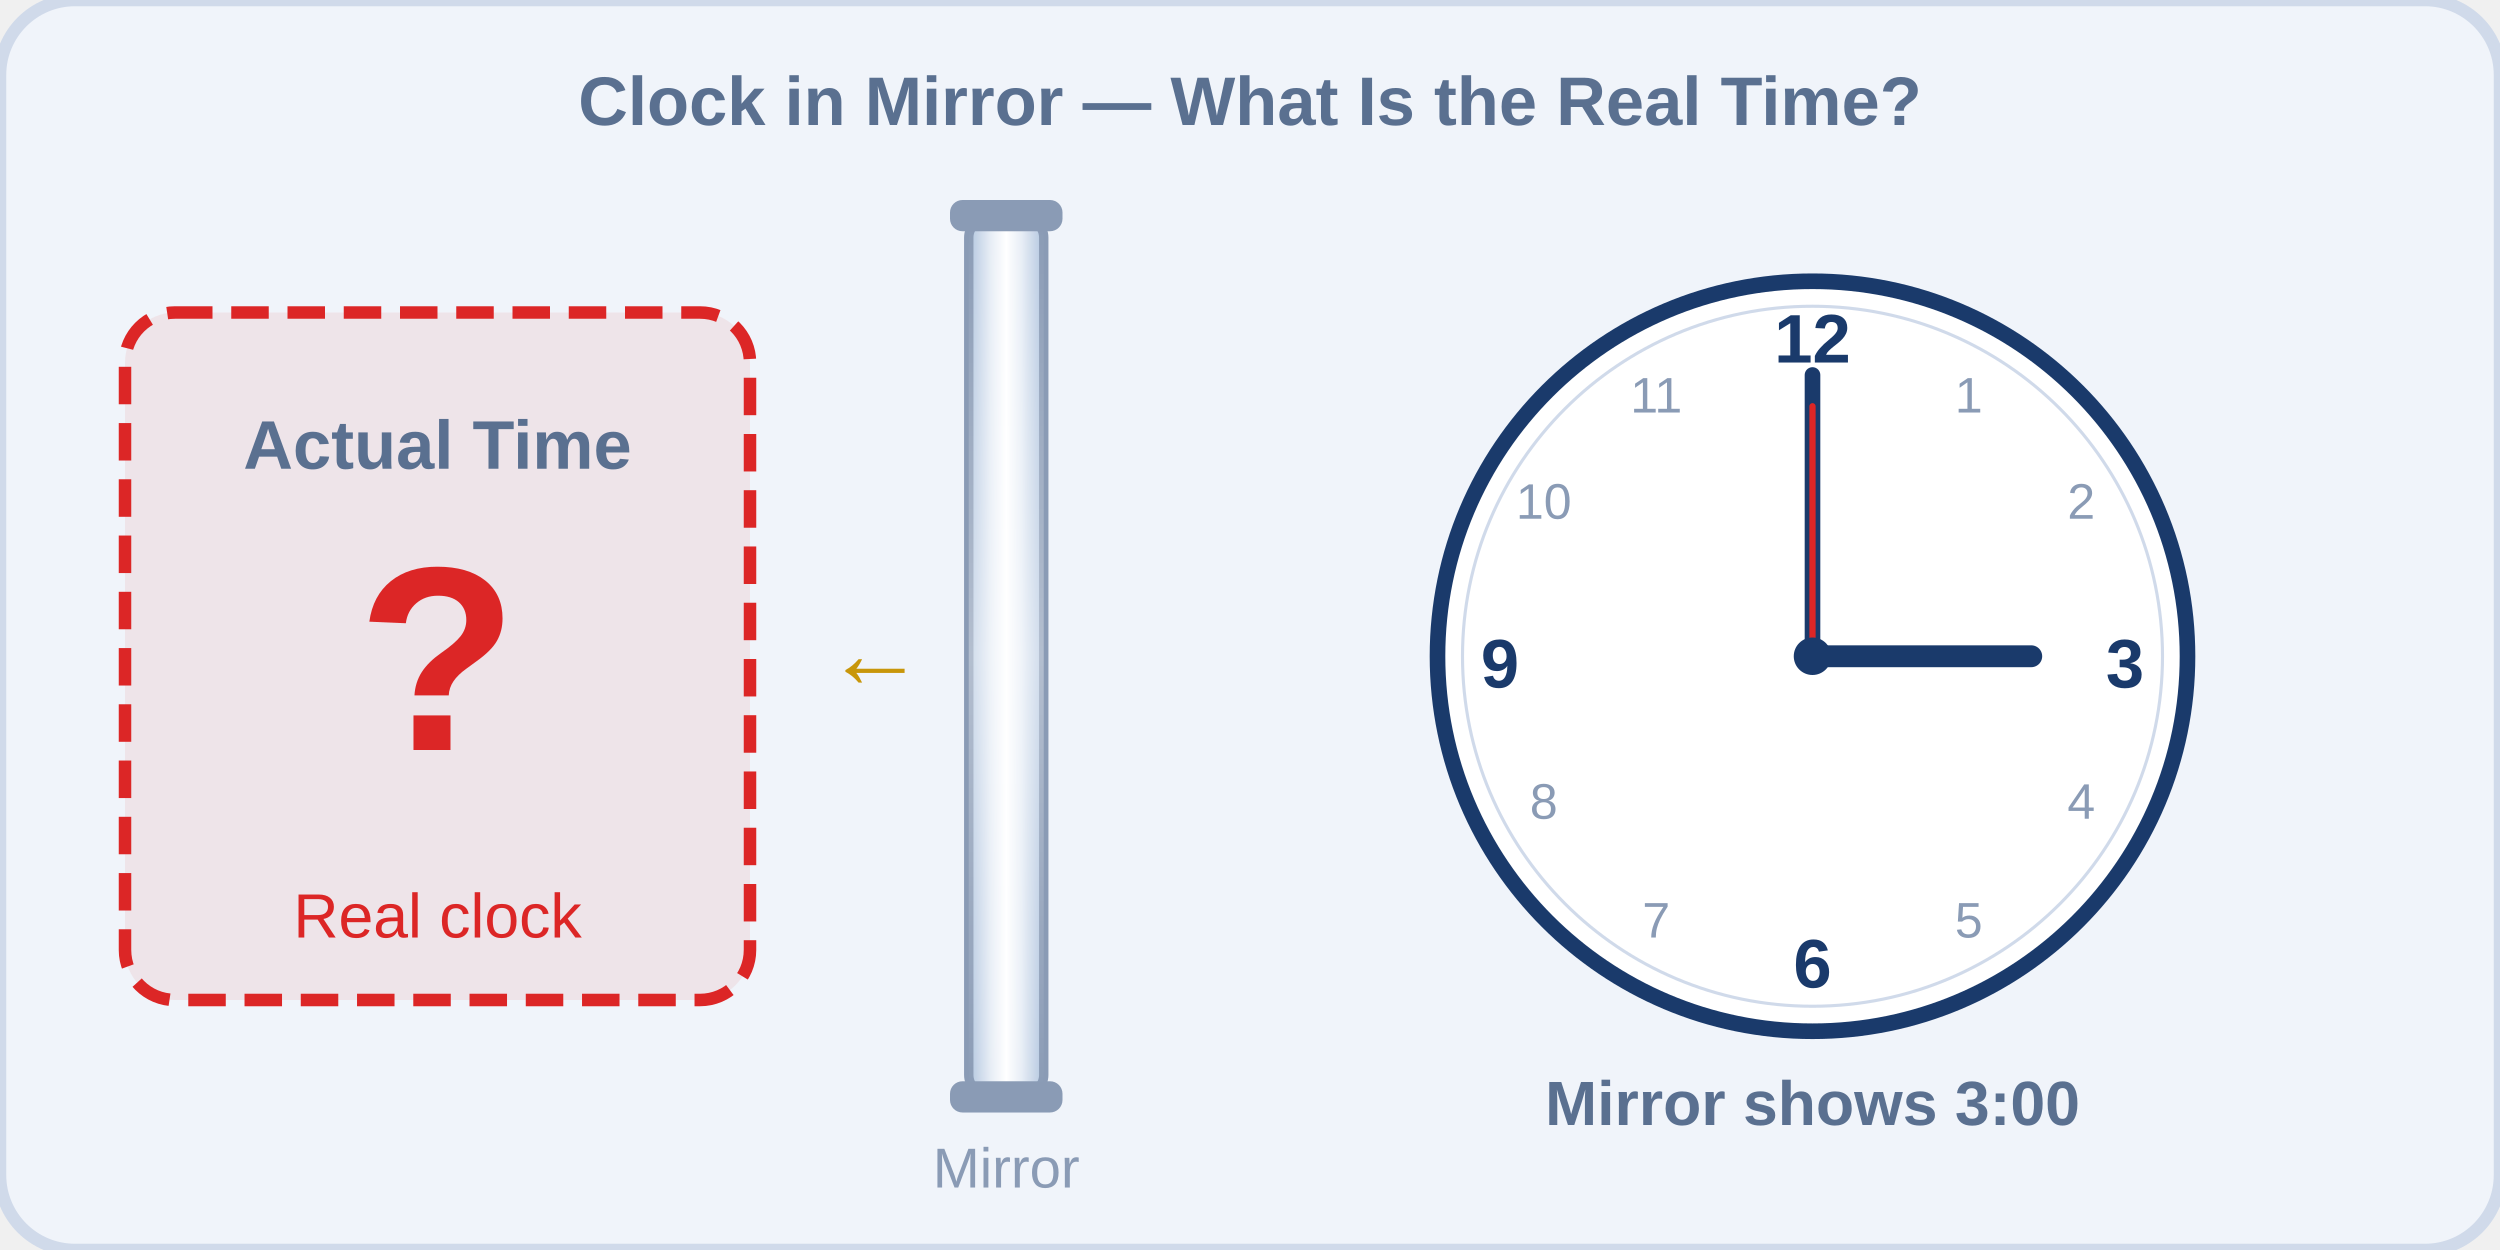
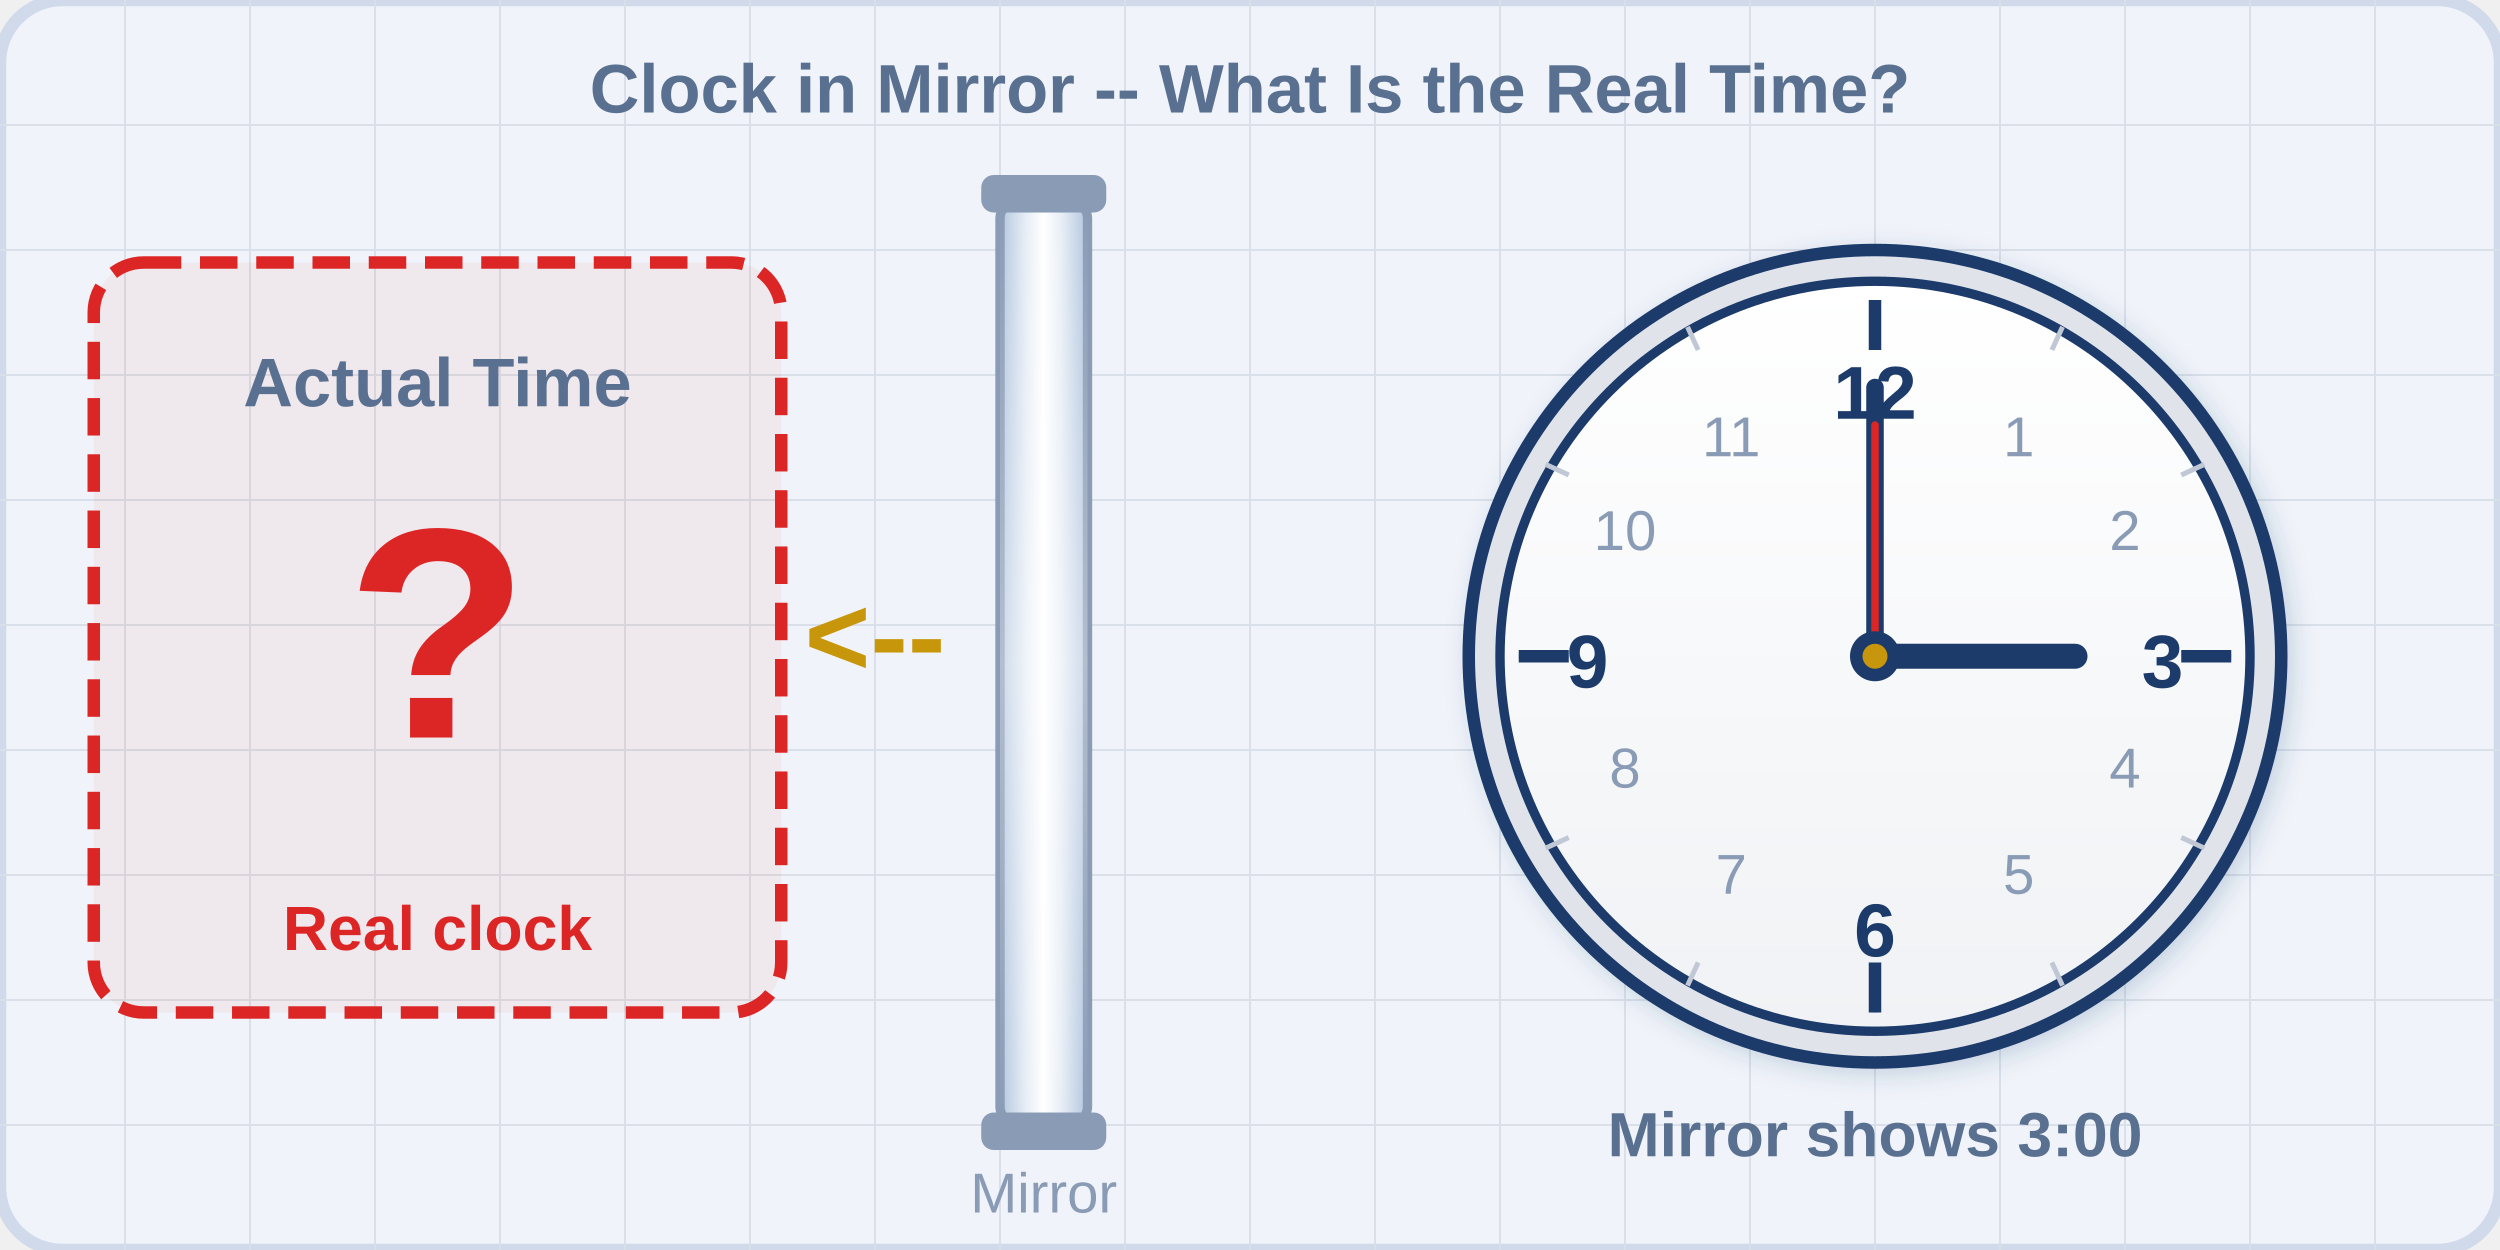
<svg xmlns="http://www.w3.org/2000/svg" width="400" height="200" viewBox="0 0 400 200">
  <defs>
    <linearGradient id="cmMirrorGrad" x1="0" y1="0" x2="1" y2="0">
      <stop offset="0%" stop-color="#b0c4de" />
      <stop offset="30%" stop-color="#e8eef6" />
      <stop offset="50%" stop-color="#ffffff" />
      <stop offset="70%" stop-color="#e8eef6" />
      <stop offset="100%" stop-color="#b0c4de" />
    </linearGradient>
    <linearGradient id="cmShimmer" x1="0" y1="0" x2="0" y2="1">
      <stop offset="0%" stop-color="rgba(255,255,255,0)">
        <animate attributeName="stop-color" values="rgba(255,255,255,0);rgba(255,255,255,0.7);rgba(255,255,255,0)" dur="3.5s" repeatCount="indefinite" />
      </stop>
      <stop offset="50%" stop-color="rgba(255,255,255,0.7)">
        <animate attributeName="stop-color" values="rgba(255,255,255,0.7);rgba(255,255,255,0);rgba(255,255,255,0.7)" dur="3.5s" repeatCount="indefinite" />
      </stop>
      <stop offset="100%" stop-color="rgba(255,255,255,0)">
        <animate attributeName="stop-color" values="rgba(255,255,255,0);rgba(255,255,255,0.7);rgba(255,255,255,0)" dur="3.5s" repeatCount="indefinite" />
      </stop>
    </linearGradient>
+     <linearGradient id="cmClockFace" x1="0" y1="0" x2="0" y2="1">
+       <stop offset="0%" stop-color="#ffffff" />
+       <stop offset="100%" stop-color="#f0f2f5" />
+     </linearGradient>
+     <filter id="cmShadow" x="-5%" y="-5%" width="115%" height="115%">
+       <feDropShadow dx="1" dy="1" stdDeviation="2" flood-color="#1a3a6b" flood-opacity="0.18" />
+     </filter>
  </defs>
  <style>
    @keyframes tick {
      0% { transform: rotate(0deg); }
      100% { transform: rotate(360deg); }
    }
-     .second-hand { animation: tick 60s linear infinite; transform-origin: 290px 105px; }
+     .second-hand { animation: tick 60s linear infinite; transform-origin: 300px 105px; }
    text { font-family: Arial, sans-serif; }
  </style>
-   <rect width="400" height="200" rx="12" fill="#f0f4fa" stroke="#d0daea" stroke-width="2" />
-   <text x="200" y="20" text-anchor="middle" font-family="Arial" font-size="11" fill="#5a7090" font-weight="600">Clock in Mirror — What Is the Real Time?</text>
-   <rect x="20" y="50" width="100" height="110" rx="8" fill="rgba(220,38,38,.08)" stroke="#dc2626" stroke-width="2" stroke-dasharray="6,3" />
-   <text x="70" y="75" text-anchor="middle" font-family="Arial" font-size="11" fill="#5a7090" font-weight="600">Actual Time</text>
-   <text x="70" y="120" text-anchor="middle" font-family="Arial" font-size="42" font-weight="700" fill="#dc2626">?</text>
-   <text x="70" y="150" text-anchor="middle" font-family="Arial" font-size="10" fill="#dc2626">Real clock</text>
-   <rect x="155" y="35" width="12" height="140" rx="3" fill="url(#cmMirrorGrad)" stroke="#8a9bb5" stroke-width="1.5" />
-   <rect x="155" y="35" width="12" height="140" rx="3" fill="url(#cmShimmer)" opacity="0.5" />
-   <rect x="152" y="32" width="18" height="5" rx="2" fill="#8a9bb5" />
-   <rect x="152" y="173" width="18" height="5" rx="2" fill="#8a9bb5" />
-   <text x="161" y="190" text-anchor="middle" font-family="Arial" font-size="9" fill="#8a9bb5">Mirror</text>
-   <text x="140" y="110" text-anchor="middle" font-family="Arial" font-size="16" fill="#c8960a">←</text>
-   <circle cx="290" cy="105" r="60" fill="#fff" stroke="#1a3a6b" stroke-width="2.5" />
-   <circle cx="290" cy="105" r="56" fill="none" stroke="#d0daea" stroke-width="0.5" />
-   <text x="290" y="58" text-anchor="middle" font-family="Arial" font-size="11" font-weight="600" fill="#1a3a6b">12</text>
-   <text x="340" y="110" text-anchor="middle" font-family="Arial" font-size="11" font-weight="600" fill="#1a3a6b">3</text>
-   <text x="290" y="158" text-anchor="middle" font-family="Arial" font-size="11" font-weight="600" fill="#1a3a6b">6</text>
-   <text x="240" y="110" text-anchor="middle" font-family="Arial" font-size="11" font-weight="600" fill="#1a3a6b">9</text>
-   <text x="315" y="66" text-anchor="middle" font-family="Arial" font-size="8" fill="#8a9bb5">1</text>
-   <text x="333" y="83" text-anchor="middle" font-family="Arial" font-size="8" fill="#8a9bb5">2</text>
-   <text x="333" y="131" text-anchor="middle" font-family="Arial" font-size="8" fill="#8a9bb5">4</text>
-   <text x="315" y="150" text-anchor="middle" font-family="Arial" font-size="8" fill="#8a9bb5">5</text>
-   <text x="265" y="150" text-anchor="middle" font-family="Arial" font-size="8" fill="#8a9bb5">7</text>
-   <text x="247" y="131" text-anchor="middle" font-family="Arial" font-size="8" fill="#8a9bb5">8</text>
-   <text x="247" y="83" text-anchor="middle" font-family="Arial" font-size="8" fill="#8a9bb5">10</text>
-   <text x="265" y="66" text-anchor="middle" font-family="Arial" font-size="8" fill="#8a9bb5">11</text>
-   <line x1="290" y1="105" x2="325" y2="105" stroke="#1a3a6b" stroke-width="3.5" stroke-linecap="round" />
-   <line x1="290" y1="105" x2="290" y2="60" stroke="#1a3a6b" stroke-width="2.5" stroke-linecap="round" />
-   <line x1="290" y1="105" x2="290" y2="65" class="second-hand" stroke="#dc2626" stroke-width="1" stroke-linecap="round" />
-   <circle cx="290" cy="105" r="3" fill="#1a3a6b" />
-   <text x="290" y="180" text-anchor="middle" font-family="Arial" font-size="10" fill="#5a7090" font-weight="600">Mirror shows 3:00</text>
+   <rect width="400" height="200" rx="10" fill="#f0f4fa" stroke="#d0daea" stroke-width="2" />
+   <g stroke="#d8dfe8" stroke-width="0.3">
+     <line x1="0" y1="20" x2="400" y2="20" />
+     <line x1="0" y1="40" x2="400" y2="40" />
+     <line x1="0" y1="60" x2="400" y2="60" />
+     <line x1="0" y1="80" x2="400" y2="80" />
+     <line x1="0" y1="100" x2="400" y2="100" />
+     <line x1="0" y1="120" x2="400" y2="120" />
+     <line x1="0" y1="140" x2="400" y2="140" />
+     <line x1="0" y1="160" x2="400" y2="160" />
+     <line x1="0" y1="180" x2="400" y2="180" />
+     <line x1="20" y1="0" x2="20" y2="200" />
+     <line x1="40" y1="0" x2="40" y2="200" />
+     <line x1="60" y1="0" x2="60" y2="200" />
+     <line x1="80" y1="0" x2="80" y2="200" />
+     <line x1="100" y1="0" x2="100" y2="200" />
+     <line x1="120" y1="0" x2="120" y2="200" />
+     <line x1="140" y1="0" x2="140" y2="200" />
+     <line x1="160" y1="0" x2="160" y2="200" />
+     <line x1="180" y1="0" x2="180" y2="200" />
+     <line x1="200" y1="0" x2="200" y2="200" />
+     <line x1="220" y1="0" x2="220" y2="200" />
+     <line x1="240" y1="0" x2="240" y2="200" />
+     <line x1="260" y1="0" x2="260" y2="200" />
+     <line x1="280" y1="0" x2="280" y2="200" />
+     <line x1="300" y1="0" x2="300" y2="200" />
+     <line x1="320" y1="0" x2="320" y2="200" />
+     <line x1="340" y1="0" x2="340" y2="200" />
+     <line x1="360" y1="0" x2="360" y2="200" />
+     <line x1="380" y1="0" x2="380" y2="200" />
+   </g>
+   <text x="200" y="18" text-anchor="middle" font-size="11" fill="#5a7090" font-weight="600">Clock in Mirror -- What Is the Real Time?</text>
+   <rect x="15" y="42" width="110" height="120" rx="8" fill="rgba(220,38,38,0.06)" stroke="#dc2626" stroke-width="2" stroke-dasharray="6,3" />
+   <text x="70" y="65" text-anchor="middle" font-size="11" fill="#5a7090" font-weight="600">Actual Time</text>
+   <text x="70" y="118" text-anchor="middle" font-size="48" font-weight="700" fill="#dc2626">?</text>
+   <text x="70" y="152" text-anchor="middle" font-size="10" fill="#dc2626" font-weight="600">Real clock</text>
+   <text x="140" y="108" text-anchor="middle" font-size="18" fill="#c8960a" font-weight="700">&lt;--</text>
+   <rect x="160" y="32" width="14" height="148" rx="3" fill="url(#cmMirrorGrad)" stroke="#8a9bb5" stroke-width="1.5" />
+   <rect x="160" y="32" width="14" height="148" rx="3" fill="url(#cmShimmer)" opacity="0.5" />
+   <rect x="157" y="28" width="20" height="6" rx="2" fill="#8a9bb5" />
+   <rect x="157" y="178" width="20" height="6" rx="2" fill="#8a9bb5" />
+   <text x="167" y="194" text-anchor="middle" font-size="9" fill="#8a9bb5">Mirror</text>
+   <g filter="url(#cmShadow)">
+     <circle cx="300" cy="105" r="65" fill="#e0e4ea" stroke="#1a3a6b" stroke-width="2" />
+     <circle cx="300" cy="105" r="60" fill="url(#cmClockFace)" stroke="#1a3a6b" stroke-width="1.5" />
+     <g stroke="#c0c8d5" stroke-width="0.8">
+       <line x1="300" y1="48" x2="300" y2="52" />
+       <line x1="330" y1="52.3" x2="328.3" y2="56" />
+       <line x1="352.7" y1="74.3" x2="349" y2="76" />
+       <line x1="357" y1="105" x2="353" y2="105" />
+       <line x1="352.7" y1="135.7" x2="349" y2="134" />
+       <line x1="330" y1="157.7" x2="328.3" y2="154" />
+       <line x1="300" y1="162" x2="300" y2="158" />
+       <line x1="270" y1="157.7" x2="271.7" y2="154" />
+       <line x1="247.3" y1="135.7" x2="251" y2="134" />
+       <line x1="243" y1="105" x2="247" y2="105" />
+       <line x1="247.3" y1="74.3" x2="251" y2="76" />
+       <line x1="270" y1="52.3" x2="271.7" y2="56" />
+     </g>
+     <g stroke="#1a3a6b" stroke-width="2">
+       <line x1="300" y1="48" x2="300" y2="56" />
+       <line x1="357" y1="105" x2="349" y2="105" />
+       <line x1="300" y1="162" x2="300" y2="154" />
+       <line x1="243" y1="105" x2="251" y2="105" />
+     </g>
+     <text x="300" y="67" text-anchor="middle" font-size="12" font-weight="600" fill="#1a3a6b">12</text>
+     <text x="346" y="110" text-anchor="middle" font-size="12" font-weight="600" fill="#1a3a6b">3</text>
+     <text x="300" y="153" text-anchor="middle" font-size="12" font-weight="600" fill="#1a3a6b">6</text>
+     <text x="254" y="110" text-anchor="middle" font-size="12" font-weight="600" fill="#1a3a6b">9</text>
+     <text x="323" y="73" text-anchor="middle" font-size="9" fill="#8a9bb5">1</text>
+     <text x="340" y="88" text-anchor="middle" font-size="9" fill="#8a9bb5">2</text>
+     <text x="340" y="126" text-anchor="middle" font-size="9" fill="#8a9bb5">4</text>
+     <text x="323" y="143" text-anchor="middle" font-size="9" fill="#8a9bb5">5</text>
+     <text x="277" y="143" text-anchor="middle" font-size="9" fill="#8a9bb5">7</text>
+     <text x="260" y="126" text-anchor="middle" font-size="9" fill="#8a9bb5">8</text>
+     <text x="260" y="88" text-anchor="middle" font-size="9" fill="#8a9bb5">10</text>
+     <text x="277" y="73" text-anchor="middle" font-size="9" fill="#8a9bb5">11</text>
+     <line x1="300" y1="105" x2="332" y2="105" stroke="#1a3a6b" stroke-width="4" stroke-linecap="round" />
+     <line x1="300" y1="105" x2="300" y2="62" stroke="#1a3a6b" stroke-width="2.8" stroke-linecap="round" />
+     <line x1="300" y1="105" x2="300" y2="68" class="second-hand" stroke="#dc2626" stroke-width="1.2" stroke-linecap="round" />
+     <circle cx="300" cy="105" r="4" fill="#1a3a6b" />
+     <circle cx="300" cy="105" r="2" fill="#c8960a" />
+   </g>
+   <text x="300" y="185" text-anchor="middle" font-size="10" fill="#5a7090" font-weight="600">Mirror shows 3:00</text>
</svg>
